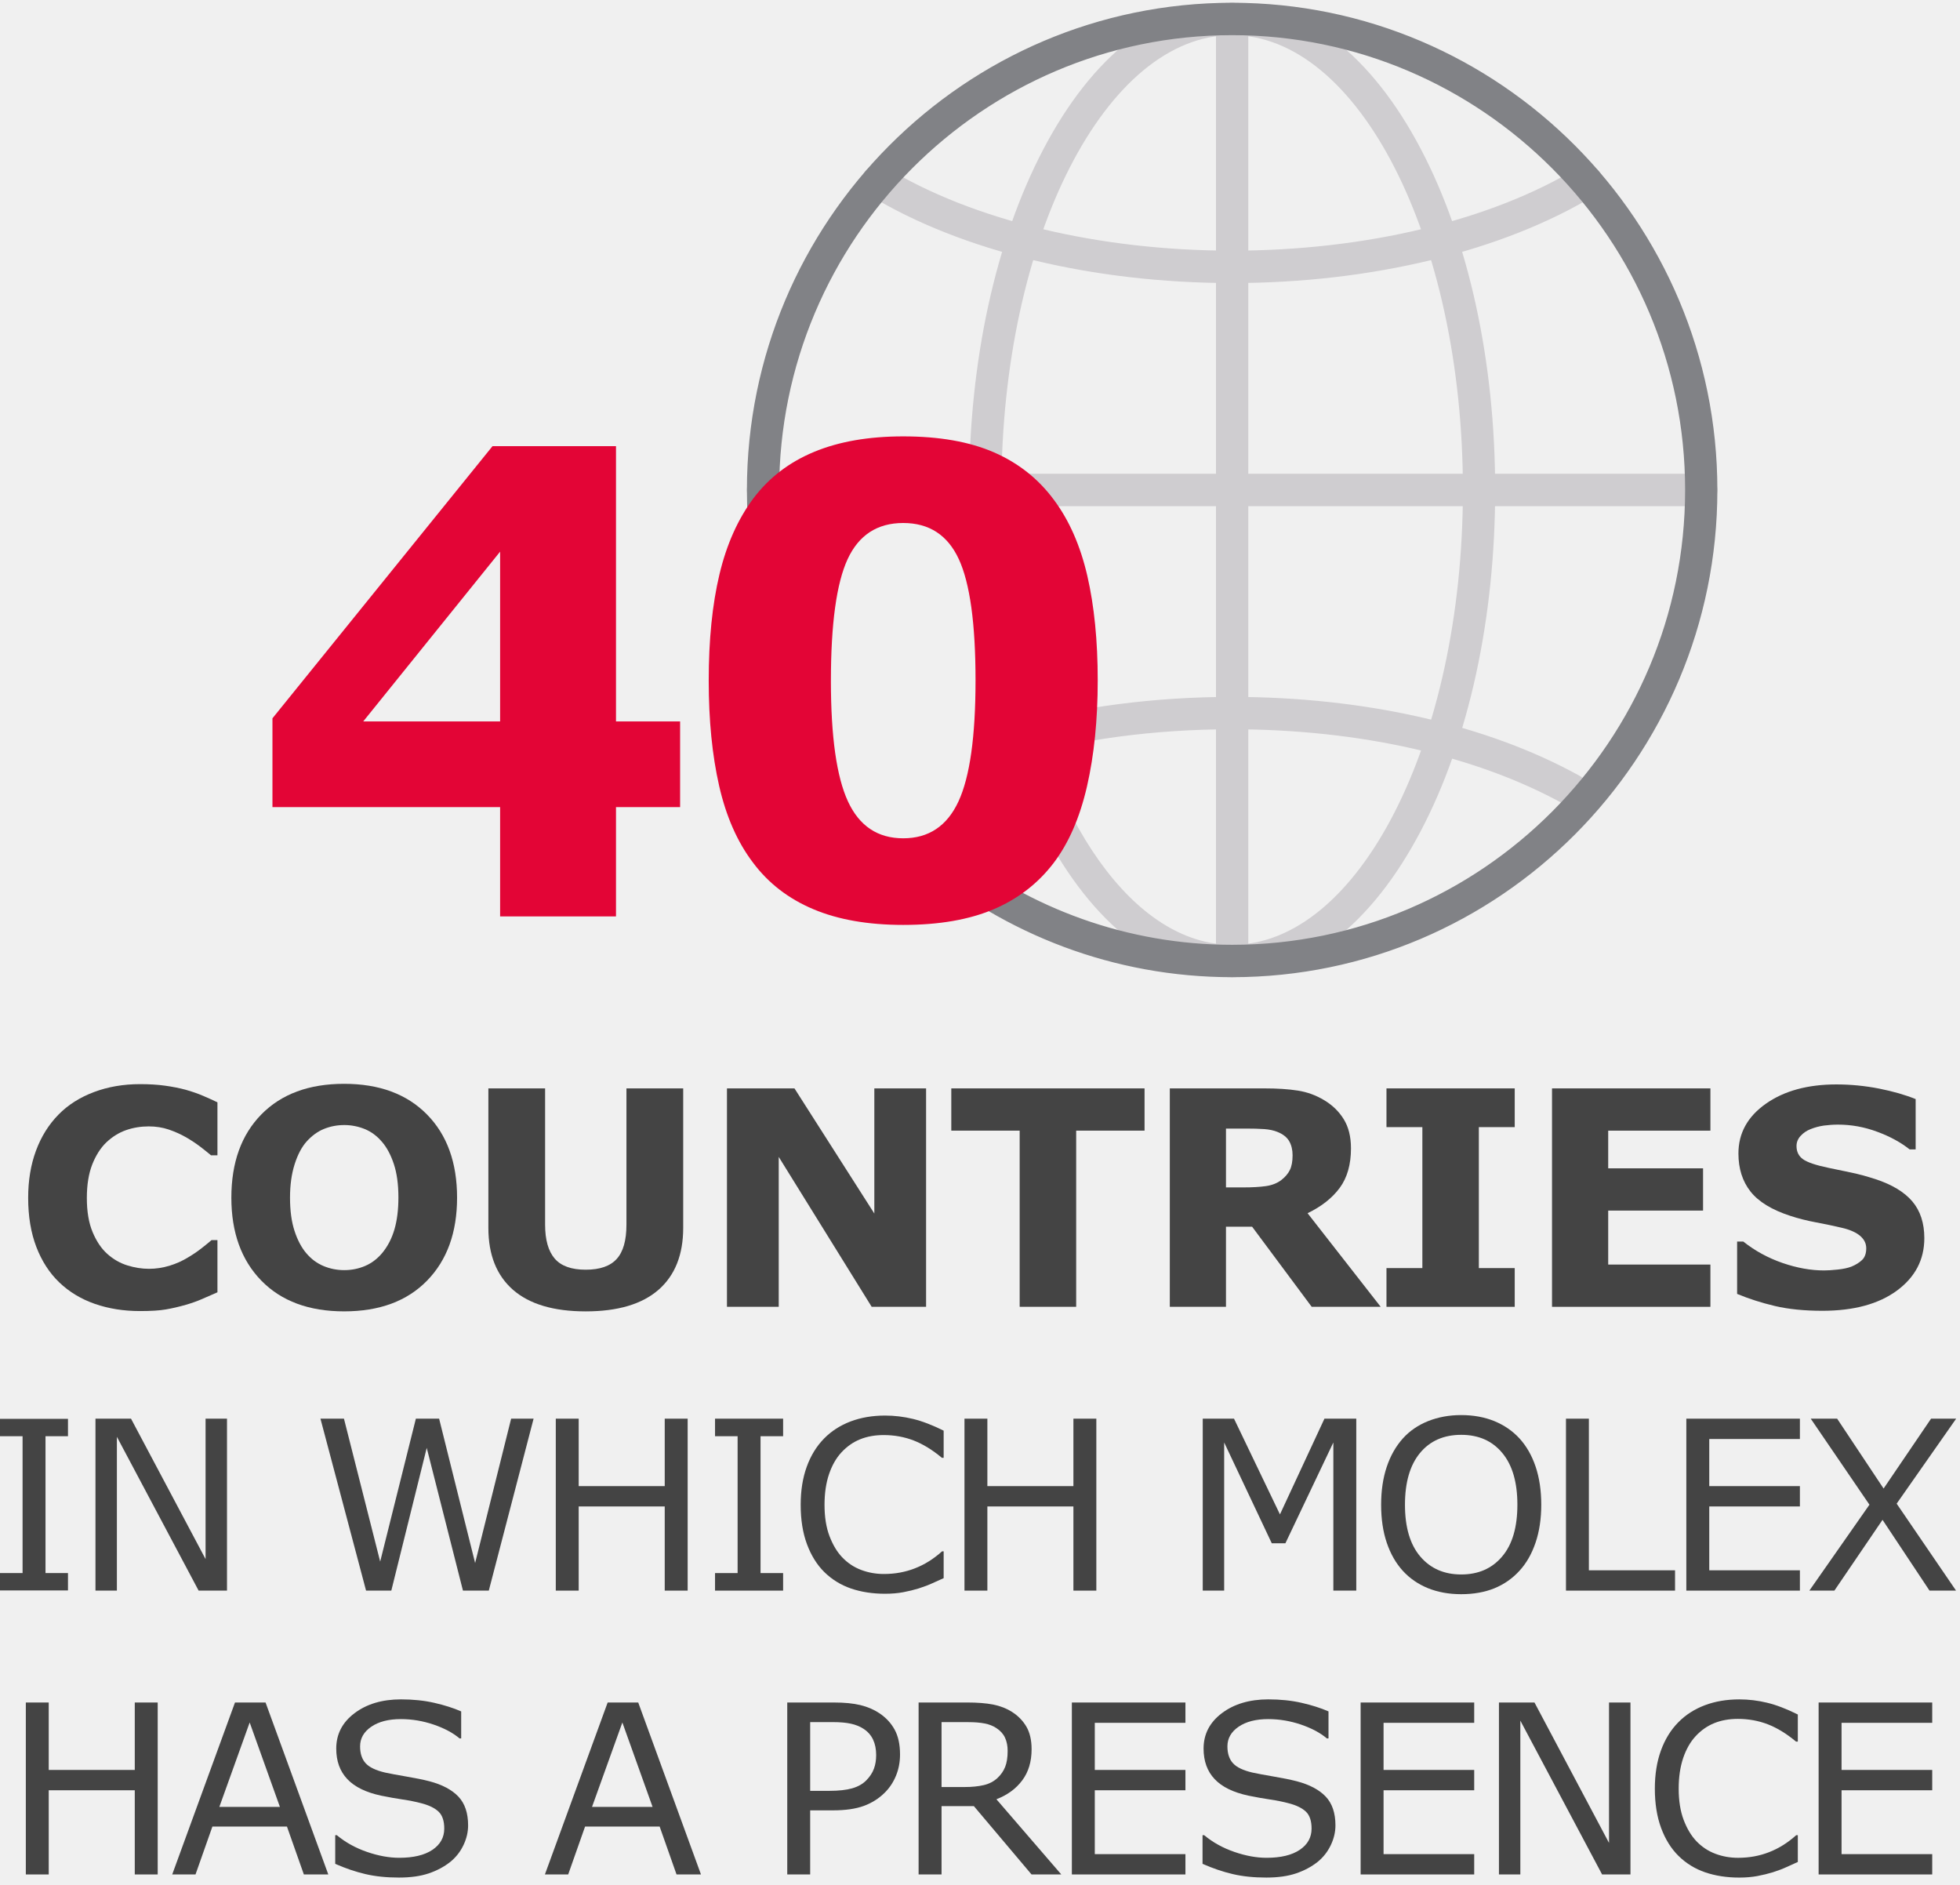
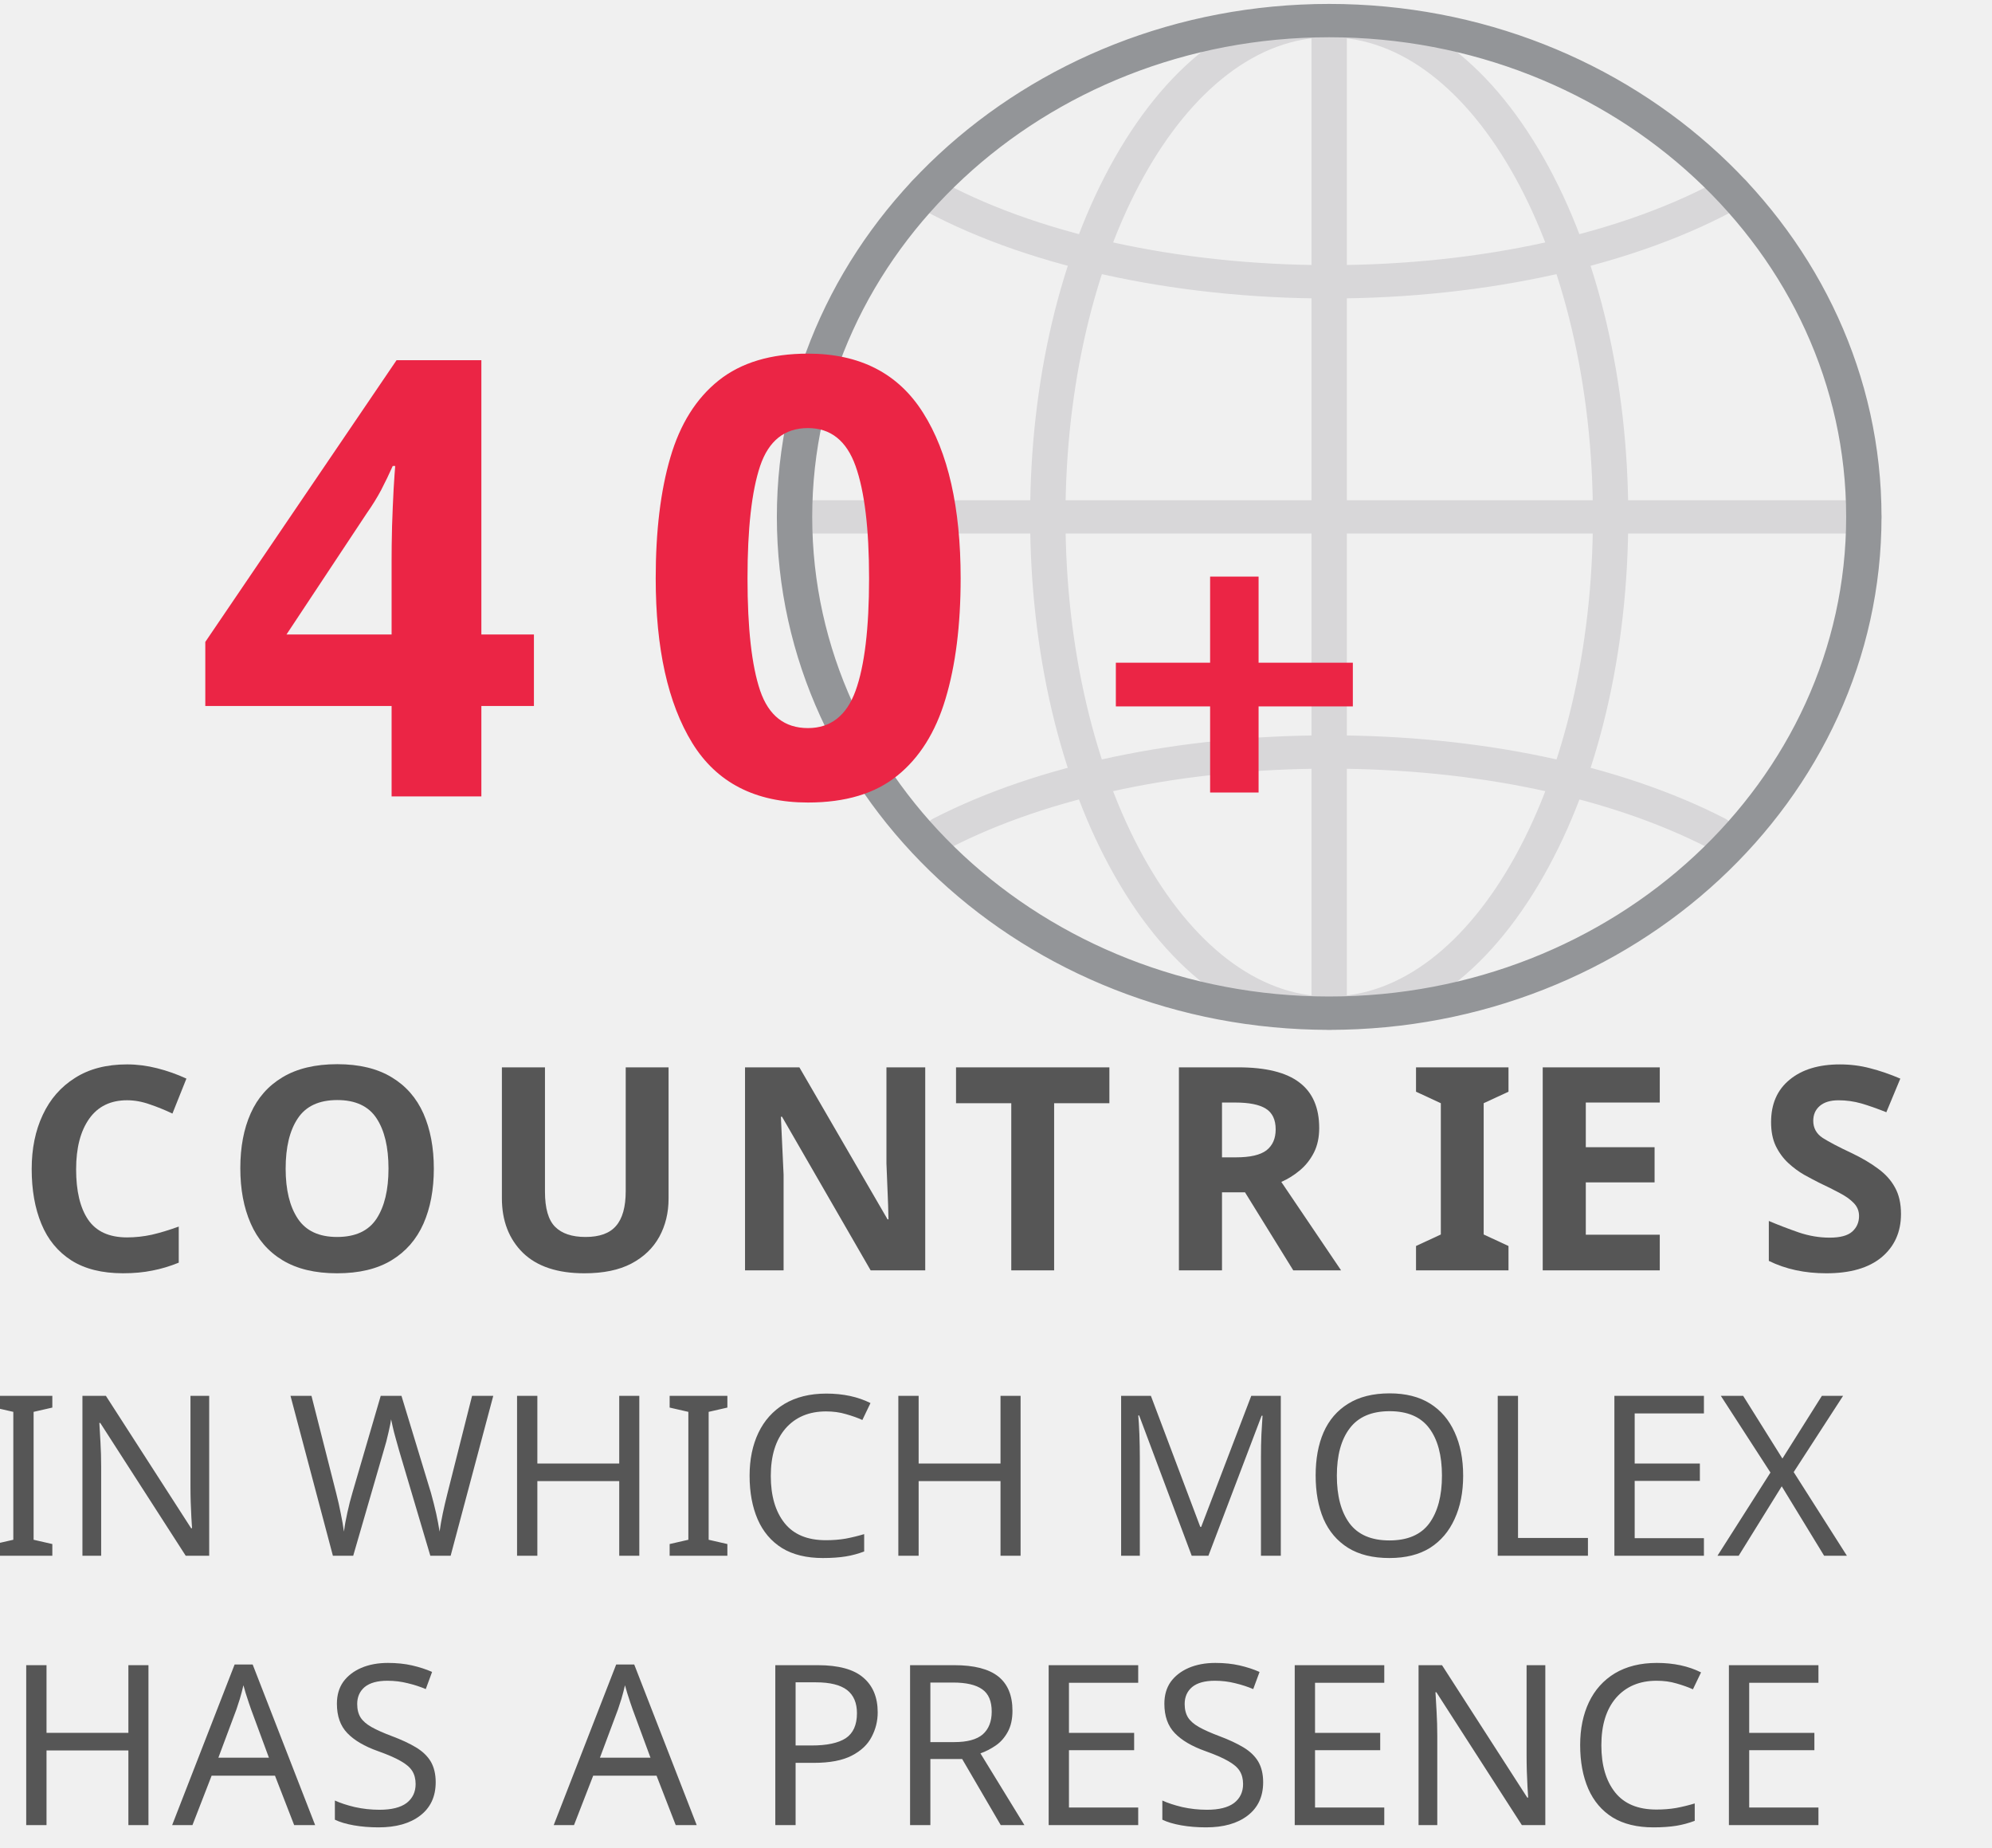
- <svg xmlns="http://www.w3.org/2000/svg" xmlns:xlink="http://www.w3.org/1999/xlink" width="129px" height="124px" viewBox="0 0 129 124" version="1.1">
+ <svg xmlns="http://www.w3.org/2000/svg" xmlns:xlink="http://www.w3.org/1999/xlink" width="138px" height="128px" viewBox="0 0 138 128" version="1.1">
  <defs>
-     <polygon id="path-1" points="3.93298001e-20 0.66 3.93298001e-20 11.975 4.481 11.975 4.481 0.66 0 0.66" />
+     <polygon id="path-1" points="0 134.016 140.27 134.016 140.27 0.014 0 0.014" />
+     <polygon id="path-3" points="140.27 38.08 140.27 0.138 0 0.138 0 38.08" />
  </defs>
  <g id="Page-1" stroke="none" stroke-width="1" fill="none" fill-rule="evenodd">
-     <g id="Careers" transform="translate(-191, -742)">
-       <g id="Group" transform="translate(191, 742)">
-         <path d="M9.21,86.277 C8.138,86.277 7.149,86.119 6.244,85.805 C5.336,85.488 4.557,85.019 3.905,84.394 C3.253,83.771 2.75,82.991 2.392,82.059 C2.034,81.125 1.854,80.047 1.854,78.825 C1.854,77.685 2.024,76.653 2.367,75.727 C2.709,74.8 3.204,74.005 3.856,73.342 C4.483,72.705 5.259,72.213 6.186,71.865 C7.111,71.518 8.122,71.344 9.219,71.344 C9.825,71.344 10.372,71.377 10.86,71.445 C11.348,71.512 11.796,71.601 12.21,71.711 C12.642,71.833 13.035,71.97 13.387,72.122 C13.737,72.273 14.046,72.411 14.311,72.541 L14.311,76.026 L13.886,76.026 C13.704,75.871 13.478,75.69 13.203,75.478 C12.928,75.267 12.617,75.059 12.268,74.854 C11.912,74.65 11.529,74.476 11.117,74.335 C10.703,74.194 10.26,74.125 9.79,74.125 C9.268,74.125 8.771,74.206 8.3,74.37 C7.828,74.534 7.393,74.804 6.993,75.182 C6.613,75.549 6.306,76.035 6.068,76.637 C5.834,77.241 5.716,77.974 5.716,78.835 C5.716,79.734 5.843,80.485 6.099,81.089 C6.352,81.693 6.673,82.167 7.062,82.515 C7.455,82.868 7.894,83.121 8.378,83.271 C8.861,83.422 9.339,83.497 9.809,83.497 C10.26,83.497 10.707,83.429 11.15,83.296 C11.591,83.161 11.999,82.98 12.375,82.748 C12.69,82.563 12.984,82.364 13.255,82.152 C13.526,81.942 13.748,81.758 13.925,81.606 L14.311,81.606 L14.311,85.043 C13.95,85.203 13.603,85.353 13.274,85.496 C12.946,85.637 12.601,85.758 12.239,85.863 C11.767,85.998 11.326,86.1 10.912,86.171 C10.5,86.243 9.933,86.277 9.21,86.277" id="Fill-231" fill="#444444" />
-         <path d="M25.157,82.455 C25.519,82.017 25.786,81.5 25.96,80.905 C26.134,80.311 26.222,79.611 26.222,78.806 C26.222,77.944 26.123,77.21 25.922,76.604 C25.722,76.001 25.461,75.51 25.138,75.138 C24.809,74.752 24.43,74.472 24.001,74.297 C23.571,74.125 23.124,74.036 22.66,74.036 C22.188,74.036 21.745,74.121 21.329,74.289 C20.913,74.455 20.53,74.733 20.181,75.119 C19.86,75.48 19.595,75.975 19.394,76.61 C19.191,77.243 19.088,77.978 19.088,78.816 C19.088,79.672 19.187,80.4 19.384,81.002 C19.58,81.604 19.839,82.094 20.162,82.474 C20.485,82.854 20.862,83.134 21.294,83.314 C21.727,83.495 22.182,83.584 22.66,83.584 C23.138,83.584 23.592,83.493 24.026,83.31 C24.457,83.126 24.834,82.841 25.157,82.455 M30.083,78.816 C30.083,81.106 29.425,82.926 28.108,84.275 C26.792,85.623 24.974,86.297 22.65,86.297 C20.334,86.297 18.518,85.623 17.2,84.275 C15.885,82.926 15.227,81.106 15.227,78.816 C15.227,76.506 15.885,74.679 17.2,73.338 C18.518,71.995 20.334,71.323 22.65,71.323 C24.96,71.323 26.777,71.995 28.1,73.338 C29.422,74.679 30.083,76.506 30.083,78.816" id="Fill-233" fill="#444444" />
-         <path d="M44.966,80.795 C44.966,82.57 44.425,83.93 43.341,84.878 C42.256,85.823 40.66,86.298 38.549,86.298 C36.44,86.298 34.844,85.823 33.763,84.878 C32.683,83.93 32.143,82.574 32.143,80.805 L32.143,71.624 L35.877,71.624 L35.877,80.592 C35.877,81.59 36.088,82.333 36.506,82.821 C36.926,83.311 37.607,83.556 38.549,83.556 C39.48,83.556 40.159,83.321 40.586,82.85 C41.016,82.381 41.23,81.629 41.23,80.592 L41.23,71.624 L44.966,71.624 L44.966,80.795 Z" id="Fill-235" fill="#444444" />
-         <polygon id="Fill-237" fill="#444444" points="60.952 85.998 57.371 85.998 51.253 76.132 51.253 85.998 47.846 85.998 47.846 71.624 52.289 71.624 57.545 79.858 57.545 71.624 60.952 71.624" />
-         <polygon id="Fill-239" fill="#444444" points="75.33 74.404 70.83 74.404 70.83 85.997 67.111 85.997 67.111 74.404 62.611 74.404 62.611 71.624 75.33 71.624" />
-         <path d="M85.073,76.026 C85.073,75.665 84.998,75.356 84.851,75.099 C84.702,74.841 84.446,74.638 84.087,74.492 C83.833,74.387 83.541,74.326 83.206,74.302 C82.87,74.279 82.479,74.268 82.034,74.268 L80.689,74.268 L80.689,78.14 L81.831,78.14 C82.425,78.14 82.922,78.111 83.32,78.054 C83.721,77.996 84.058,77.863 84.328,77.658 C84.586,77.457 84.775,77.237 84.893,76.996 C85.013,76.755 85.073,76.431 85.073,76.026 L85.073,76.026 Z M90.872,85.998 L86.331,85.998 L82.411,80.728 L80.689,80.728 L80.689,85.998 L76.992,85.998 L76.992,71.624 L83.224,71.624 C84.077,71.624 84.808,71.672 85.422,71.769 C86.035,71.865 86.609,72.074 87.145,72.396 C87.687,72.718 88.117,73.133 88.436,73.646 C88.755,74.158 88.916,74.8 88.916,75.572 C88.916,76.633 88.668,77.5 88.177,78.169 C87.681,78.839 86.977,79.395 86.06,79.838 L90.872,85.998 Z" id="Fill-241" fill="#444444" />
-         <polygon id="Fill-243" fill="#444444" points="99.694 85.998 91.253 85.998 91.253 83.449 93.615 83.449 93.615 74.173 91.253 74.173 91.253 71.624 99.694 71.624 99.694 74.173 97.332 74.173 97.332 83.449 99.694 83.449" />
-         <polygon id="Fill-245" fill="#444444" points="112.573 85.998 102.148 85.998 102.148 71.624 112.573 71.624 112.573 74.405 105.846 74.405 105.846 76.884 112.089 76.884 112.089 79.665 105.846 79.665 105.846 83.217 112.573 83.217" />
-         <path d="M126.652,81.48 C126.652,82.896 126.05,84.046 124.847,84.932 C123.644,85.815 122.009,86.259 119.944,86.259 C118.751,86.259 117.71,86.153 116.822,85.945 C115.936,85.736 115.104,85.47 114.33,85.148 L114.33,81.702 L114.736,81.702 C115.504,82.313 116.365,82.782 117.317,83.112 C118.269,83.44 119.182,83.604 120.061,83.604 C120.285,83.604 120.583,83.585 120.95,83.546 C121.318,83.508 121.618,83.442 121.852,83.353 C122.135,83.238 122.369,83.091 122.552,82.919 C122.736,82.744 122.829,82.487 122.829,82.145 C122.829,81.831 122.696,81.559 122.427,81.329 C122.16,81.102 121.767,80.926 121.25,80.804 C120.709,80.675 120.136,80.555 119.532,80.442 C118.929,80.33 118.364,80.187 117.834,80.013 C116.621,79.62 115.748,79.087 115.216,78.416 C114.684,77.742 114.417,76.907 114.417,75.909 C114.417,74.57 115.019,73.48 116.222,72.633 C117.425,71.787 118.973,71.363 120.863,71.363 C121.813,71.363 122.75,71.456 123.675,71.637 C124.601,71.822 125.402,72.052 126.081,72.328 L126.081,75.639 L125.685,75.639 C125.102,75.176 124.392,74.788 123.549,74.477 C122.707,74.163 121.848,74.008 120.97,74.008 C120.66,74.008 120.353,74.03 120.045,74.07 C119.739,74.113 119.443,74.192 119.159,74.307 C118.909,74.404 118.693,74.551 118.511,74.747 C118.331,74.942 118.24,75.166 118.24,75.417 C118.24,75.797 118.387,76.088 118.675,76.291 C118.967,76.494 119.515,76.679 120.322,76.847 C120.85,76.955 121.359,77.061 121.846,77.165 C122.334,77.267 122.858,77.41 123.419,77.59 C124.522,77.951 125.336,78.441 125.863,79.062 C126.389,79.683 126.652,80.488 126.652,81.48" id="Fill-247" fill="#444444" />
-         <g id="Group-251" transform="translate(0, 92.69926)">
+     <g id="Careers" transform="translate(-165, -595)">
+       <g id="Page-1" transform="translate(164, 595)">
+         <g id="Group-26" transform="translate(0, 0.026114)">
+           <path d="M93.082,20.399 C82.17,20.399 71.786,18.078 64.595,14.029 C64.133,13.77 63.987,13.213 64.267,12.785 C64.545,12.359 65.145,12.222 65.605,12.481 C72.501,16.362 82.517,18.589 93.082,18.589 C103.646,18.589 113.662,16.364 120.56,12.483 C121.02,12.222 121.62,12.359 121.898,12.785 C122.178,13.213 122.03,13.77 121.57,14.029 C114.377,18.078 103.993,20.399 93.082,20.399 L93.082,20.399 Z" id="Fill-1" fill="#D8D7D9" />
+           <path d="M93.082,20.399 C82.17,20.399 71.786,18.078 64.595,14.029 C64.133,13.77 63.987,13.213 64.267,12.785 C64.545,12.359 65.145,12.222 65.605,12.481 C72.501,16.362 82.517,18.589 93.082,18.589 C103.646,18.589 113.662,16.364 120.56,12.483 C121.02,12.222 121.62,12.359 121.898,12.785 C122.178,13.213 122.03,13.77 121.57,14.029 C114.377,18.078 103.993,20.399 93.082,20.399 L93.082,20.399 Z" id="Stroke-3" stroke="#D8D7D9" stroke-width="0.5" />
+           <path d="M119.903,58.583 C119.744,58.583 119.583,58.546 119.432,58.469 C112.513,54.923 103.154,52.968 93.082,52.968 C83.01,52.968 73.651,54.923 66.732,58.469 C66.259,58.712 65.668,58.554 65.408,58.114 C65.147,57.678 65.316,57.127 65.789,56.886 C72.992,53.192 82.686,51.16 93.082,51.16 C103.478,51.16 113.172,53.192 120.375,56.886 C120.846,57.127 121.017,57.678 120.756,58.114 C120.578,58.415 120.246,58.583 119.903,58.583" id="Fill-5" fill="#D8D7D9" />
+           <path d="M119.903,58.583 C119.744,58.583 119.583,58.546 119.432,58.469 C112.513,54.923 103.154,52.968 93.082,52.968 C83.01,52.968 73.651,54.923 66.732,58.469 C66.259,58.712 65.668,58.554 65.408,58.114 C65.147,57.678 65.316,57.127 65.789,56.886 C72.992,53.192 82.686,51.16 93.082,51.16 C103.478,51.16 113.172,53.192 120.375,56.886 C120.846,57.127 121.017,57.678 120.756,58.114 C120.578,58.415 120.246,58.583 119.903,58.583 L119.903,58.583 Z" id="Stroke-7" stroke="#D8D7D9" stroke-width="0.5" />
+           <path d="M93.082,71.061 C87.495,71.061 82.295,67.313 78.435,60.509 C74.68,53.889 72.614,45.107 72.614,35.777 C72.614,26.451 74.68,17.669 78.435,11.048 C82.295,4.245 87.495,0.497 93.082,0.497 C98.667,0.497 103.87,4.245 107.73,11.048 C111.485,17.669 113.551,26.453 113.551,35.777 C113.551,45.107 111.485,53.889 107.73,60.509 C103.87,67.313 98.667,71.061 93.082,71.061 M93.082,2.305 C82.87,2.305 74.563,17.32 74.563,35.777 C74.563,54.236 82.87,69.251 93.082,69.251 C103.295,69.251 111.602,54.236 111.602,35.777 C111.602,17.32 103.295,2.305 93.082,2.305" id="Fill-9" fill="#D8D7D9" />
+           <path d="M93.082,71.061 C87.495,71.061 82.295,67.313 78.435,60.509 C74.68,53.889 72.614,45.107 72.614,35.777 C72.614,26.451 74.68,17.669 78.435,11.048 C82.295,4.245 87.495,0.497 93.082,0.497 C98.667,0.497 103.87,4.245 107.73,11.048 C111.485,17.669 113.551,26.453 113.551,35.777 C113.551,45.107 111.485,53.889 107.73,60.509 C103.87,67.313 98.667,71.061 93.082,71.061 L93.082,71.061 Z M93.082,2.305 C82.87,2.305 74.563,17.32 74.563,35.777 C74.563,54.236 82.87,69.251 93.082,69.251 C103.295,69.251 111.602,54.236 111.602,35.777 C111.602,17.32 103.295,2.305 93.082,2.305 L93.082,2.305 Z" id="Stroke-11" stroke="#D8D7D9" stroke-width="0.5" />
+           <path d="M93.082,71.061 C92.545,71.061 92.108,70.657 92.108,70.157 L92.108,1.401 C92.108,0.901 92.545,0.497 93.082,0.497 C93.62,0.497 94.057,0.901 94.057,1.401 L94.057,70.157 C94.057,70.657 93.62,71.061 93.082,71.061" id="Fill-13" fill="#D8D7D9" />
+           <path d="M93.082,71.061 C92.545,71.061 92.108,70.657 92.108,70.157 L92.108,1.401 C92.108,0.901 92.545,0.497 93.082,0.497 C93.62,0.497 94.057,0.901 94.057,1.401 L94.057,70.157 C94.057,70.657 93.62,71.061 93.082,71.061 L93.082,71.061 Z" id="Stroke-15" stroke="#D8D7D9" stroke-width="0.5" />
+           <path d="M130.122,36.683 L56.041,36.683 C55.504,36.683 55.069,36.278 55.069,35.779 C55.069,35.28 55.504,34.873 56.041,34.873 L130.122,34.873 C130.659,34.873 131.096,35.28 131.096,35.779 C131.096,36.278 130.659,36.683 130.122,36.683" id="Fill-17" fill="#D8D7D9" />
+           <path d="M130.122,36.683 L56.041,36.683 C55.504,36.683 55.069,36.278 55.069,35.779 C55.069,35.28 55.504,34.873 56.041,34.873 L130.122,34.873 C130.659,34.873 131.096,35.28 131.096,35.779 C131.096,36.278 130.659,36.683 130.122,36.683 L130.122,36.683 Z" id="Stroke-19" stroke="#D8D7D9" stroke-width="0.5" />
+           <g id="Group-24" transform="translate(54.3648, 0.151049)">
+             <path d="M38.718,70.91 C17.756,70.91 0.704,55.083 0.704,35.626 C0.704,16.172 17.756,0.345 38.718,0.345 C59.679,0.345 76.731,16.172 76.731,35.626 C76.731,55.083 59.679,70.91 38.718,70.91 M38.718,2.154 C18.831,2.154 2.653,17.169 2.653,35.626 C2.653,54.085 18.831,69.1 38.718,69.1 C58.605,69.1 74.782,54.085 74.782,35.626 C74.782,17.169 58.605,2.154 38.718,2.154" id="Fill-21" fill="#939598" />
+             <path d="M38.718,70.91 C17.756,70.91 0.704,55.083 0.704,35.626 C0.704,16.172 17.756,0.345 38.718,0.345 C59.679,0.345 76.731,16.172 76.731,35.626 C76.731,55.083 59.679,70.91 38.718,70.91 M38.718,2.154 C18.831,2.154 2.653,17.169 2.653,35.626 C2.653,54.085 18.831,69.1 38.718,69.1 C58.605,69.1 74.782,54.085 74.782,35.626 C74.782,17.169 58.605,2.154 38.718,2.154" id="Stroke-23" stroke="#939598" stroke-width="0.5" />
+           </g>
          <mask id="mask-2" fill="white">
            <use xlink:href="#path-1" />
          </mask>
-           <g id="Clip-250" />
-           <polygon id="Fill-249" fill="#444444" mask="url(#mask-2)" points="4.481 11.975 -0 11.975 -0 10.819 1.486 10.819 1.486 1.814 -0 1.814 -0 0.66 4.481 0.66 4.481 1.814 2.995 1.814 2.995 10.819 4.481 10.819" />
+           <g id="Clip-25" />
+           <text id="C" mask="url(#mask-2)" font-family="Verdana-Bold, Verdana" font-size="19.706" font-weight="bold" fill="#565656">
+             <tspan x="2.054" y="87.969">C</tspan>
+           </text>
        </g>
-         <polygon id="Fill-252" fill="#444444" points="14.94 104.674 13.073 104.674 7.693 94.552 7.693 104.674 6.284 104.674 6.284 93.359 8.623 93.359 13.53 102.6 13.53 93.359 14.94 93.359" />
-         <polygon id="Fill-254" fill="#444444" points="35.119 93.359 32.171 104.674 30.47 104.674 28.086 95.281 25.755 104.674 24.093 104.674 21.091 93.359 22.638 93.359 25.022 102.765 27.371 93.359 28.901 93.359 31.271 102.858 33.641 93.359" />
-         <polygon id="Fill-256" fill="#444444" points="45.259 104.674 43.75 104.674 43.75 99.135 38.087 99.135 38.087 104.674 36.58 104.674 36.58 93.359 38.087 93.359 38.087 97.797 43.75 97.797 43.75 93.359 45.259 93.359" />
-         <polygon id="Fill-258" fill="#444444" points="51.542 104.674 47.061 104.674 47.061 103.519 48.547 103.519 48.547 94.513 47.061 94.513 47.061 93.359 51.542 93.359 51.542 94.513 50.056 94.513 50.056 103.519 51.542 103.519" />
-         <path d="M62.108,103.854 C61.828,103.975 61.576,104.089 61.35,104.195 C61.123,104.301 60.827,104.413 60.462,104.531 C60.152,104.626 59.816,104.709 59.452,104.778 C59.09,104.846 58.69,104.88 58.252,104.88 C57.43,104.88 56.681,104.765 56.008,104.535 C55.337,104.303 54.751,103.943 54.251,103.45 C53.766,102.97 53.385,102.358 53.11,101.615 C52.835,100.874 52.698,100.01 52.698,99.028 C52.698,98.096 52.829,97.262 53.095,96.527 C53.36,95.792 53.739,95.173 54.238,94.665 C54.72,94.173 55.302,93.799 55.985,93.54 C56.668,93.282 57.428,93.154 58.26,93.154 C58.87,93.154 59.479,93.228 60.086,93.374 C60.692,93.521 61.367,93.779 62.108,94.148 L62.108,95.935 L61.994,95.935 C61.369,95.412 60.75,95.034 60.135,94.794 C59.52,94.557 58.862,94.437 58.161,94.437 C57.587,94.437 57.07,94.53 56.612,94.715 C56.151,94.901 55.741,95.188 55.379,95.578 C55.029,95.958 54.756,96.438 54.561,97.017 C54.366,97.598 54.267,98.268 54.267,99.028 C54.267,99.823 54.375,100.508 54.592,101.081 C54.809,101.652 55.085,102.119 55.426,102.478 C55.782,102.852 56.196,103.13 56.672,103.31 C57.148,103.491 57.649,103.58 58.177,103.58 C58.902,103.58 59.583,103.456 60.218,103.207 C60.855,102.96 61.448,102.588 62.002,102.09 L62.108,102.09 L62.108,103.854 Z" id="Fill-260" fill="#444444" />
-         <polygon id="Fill-262" fill="#444444" points="72.157 104.674 70.648 104.674 70.648 99.135 64.985 99.135 64.985 104.674 63.478 104.674 63.478 93.359 64.985 93.359 64.985 97.797 70.648 97.797 70.648 93.359 72.157 93.359" />
-         <polygon id="Fill-264" fill="#444444" points="89.265 104.674 87.756 104.674 87.756 94.924 84.6 101.558 83.703 101.558 80.57 94.924 80.57 104.674 79.16 104.674 79.16 93.359 81.218 93.359 84.242 99.658 87.17 93.359 89.265 93.359" />
-         <path d="M99.869,99.02 C99.869,97.55 99.54,96.417 98.878,95.619 C98.218,94.822 97.317,94.422 96.173,94.422 C95.02,94.422 94.115,94.822 93.457,95.619 C92.799,96.417 92.47,97.55 92.47,99.02 C92.47,100.504 92.805,101.641 93.476,102.428 C94.146,103.217 95.045,103.611 96.173,103.611 C97.301,103.611 98.199,103.217 98.866,102.428 C99.536,101.641 99.869,100.504 99.869,99.02 M100.006,94.658 C100.468,95.165 100.822,95.784 101.07,96.52 C101.316,97.255 101.44,98.088 101.44,99.02 C101.44,99.952 101.314,100.788 101.062,101.525 C100.811,102.262 100.459,102.876 100.006,103.368 C99.54,103.879 98.986,104.263 98.348,104.524 C97.711,104.78 96.984,104.909 96.166,104.909 C95.369,104.909 94.643,104.778 93.989,104.516 C93.337,104.251 92.782,103.869 92.325,103.368 C91.869,102.866 91.517,102.25 91.271,101.521 C91.023,100.79 90.901,99.958 90.901,99.02 C90.901,98.098 91.023,97.27 91.267,96.539 C91.511,95.806 91.865,95.181 92.333,94.658 C92.78,94.162 93.335,93.782 93.997,93.517 C94.66,93.255 95.384,93.122 96.166,93.122 C96.978,93.122 97.71,93.257 98.356,93.521 C99.004,93.787 99.553,94.166 100.006,94.658" id="Fill-266" fill="#444444" />
-         <polygon id="Fill-268" fill="#444444" points="110.245 104.674 103.067 104.674 103.067 93.359 104.574 93.359 104.574 103.337 110.245 103.337" />
-         <polygon id="Fill-270" fill="#444444" points="118.463 104.674 110.988 104.674 110.988 93.359 118.463 93.359 118.463 94.697 112.497 94.697 112.497 97.797 118.463 97.797 118.463 99.135 112.497 99.135 112.497 103.337 118.463 103.337" />
-         <polygon id="Fill-272" fill="#444444" points="128.747 93.359 124.831 98.951 128.74 104.674 126.994 104.674 123.901 100.016 120.732 104.674 119.085 104.674 123.04 99.02 119.176 93.359 120.914 93.359 123.971 97.957 127.095 93.359" />
-         <polygon id="Fill-274" fill="#444444" points="10.379 123.352 8.87 123.352 8.87 117.812 3.207 117.812 3.207 123.352 1.7 123.352 1.7 112.037 3.207 112.037 3.207 116.475 8.87 116.475 8.87 112.037 10.379 112.037" />
-         <path d="M18.422,118.906 L16.433,113.351 L14.437,118.906 L18.422,118.906 Z M21.607,123.352 L19.999,123.352 L18.886,120.199 L13.98,120.199 L12.868,123.352 L11.335,123.352 L15.466,112.037 L17.478,112.037 L21.607,123.352 Z" id="Fill-276" fill="#444444" />
-         <path d="M30.809,120.122 C30.809,120.564 30.707,120.998 30.5,121.429 C30.295,121.859 30.007,122.225 29.637,122.525 C29.229,122.849 28.755,123.101 28.215,123.283 C27.673,123.466 27.021,123.557 26.259,123.557 C25.443,123.557 24.707,123.482 24.054,123.329 C23.402,123.177 22.738,122.951 22.063,122.654 L22.063,120.769 L22.169,120.769 C22.742,121.245 23.405,121.612 24.158,121.87 C24.909,122.129 25.615,122.256 26.275,122.256 C27.211,122.256 27.938,122.083 28.459,121.733 C28.979,121.384 29.239,120.917 29.239,120.334 C29.239,119.833 29.117,119.464 28.871,119.225 C28.623,118.988 28.25,118.802 27.747,118.671 C27.366,118.569 26.952,118.486 26.507,118.42 C26.064,118.353 25.592,118.272 25.094,118.169 C24.088,117.955 23.344,117.593 22.858,117.077 C22.372,116.564 22.13,115.895 22.13,115.069 C22.13,114.121 22.531,113.344 23.334,112.74 C24.137,112.134 25.156,111.831 26.389,111.831 C27.188,111.831 27.919,111.906 28.585,112.059 C29.25,112.211 29.84,112.398 30.353,112.622 L30.353,114.399 L30.245,114.399 C29.813,114.034 29.246,113.731 28.542,113.49 C27.838,113.251 27.118,113.129 26.381,113.129 C25.574,113.129 24.924,113.297 24.435,113.631 C23.945,113.967 23.7,114.397 23.7,114.924 C23.7,115.395 23.821,115.765 24.065,116.033 C24.309,116.302 24.738,116.506 25.354,116.649 C25.679,116.72 26.141,116.805 26.739,116.908 C27.341,117.01 27.847,117.112 28.265,117.22 C29.107,117.442 29.743,117.78 30.169,118.229 C30.597,118.681 30.809,119.312 30.809,120.122" id="Fill-278" fill="#444444" />
-         <path d="M42.95,118.906 L40.962,113.351 L38.965,118.906 L42.95,118.906 Z M46.135,123.352 L44.527,123.352 L43.415,120.199 L38.508,120.199 L37.396,123.352 L35.864,123.352 L39.994,112.037 L42.006,112.037 L46.135,123.352 Z" id="Fill-280" fill="#444444" />
-         <path d="M57.666,115.494 C57.666,115.105 57.597,114.765 57.461,114.476 C57.324,114.186 57.115,113.951 56.836,113.769 C56.593,113.611 56.314,113.499 56.003,113.432 C55.689,113.362 55.294,113.327 54.817,113.327 L53.323,113.327 L53.323,117.85 L54.596,117.85 C55.205,117.85 55.701,117.794 56.082,117.686 C56.463,117.578 56.773,117.405 57.011,117.165 C57.25,116.922 57.419,116.668 57.517,116.399 C57.618,116.131 57.666,115.828 57.666,115.494 M59.237,115.456 C59.237,115.957 59.148,116.422 58.972,116.851 C58.798,117.279 58.552,117.65 58.237,117.964 C57.846,118.354 57.384,118.647 56.852,118.842 C56.318,119.037 55.645,119.134 54.832,119.134 L53.323,119.134 L53.323,123.352 L51.814,123.352 L51.814,112.037 L54.892,112.037 C55.573,112.037 56.15,112.092 56.622,112.206 C57.096,112.32 57.514,112.5 57.879,112.743 C58.311,113.032 58.645,113.391 58.881,113.821 C59.117,114.252 59.237,114.798 59.237,115.456" id="Fill-282" fill="#444444" />
-         <path d="M66.32,115.22 C66.32,114.896 66.264,114.608 66.149,114.358 C66.035,114.107 65.844,113.895 65.581,113.723 C65.362,113.576 65.103,113.474 64.803,113.416 C64.505,113.358 64.151,113.329 63.745,113.329 L61.969,113.329 L61.969,117.599 L63.493,117.599 C63.971,117.599 64.387,117.557 64.743,117.474 C65.099,117.391 65.401,117.235 65.648,117.007 C65.877,116.793 66.047,116.55 66.157,116.272 C66.265,115.996 66.32,115.647 66.32,115.22 L66.32,115.22 Z M69.849,123.351 L67.891,123.351 L64.095,118.854 L61.969,118.854 L61.969,123.351 L60.459,123.351 L60.459,112.036 L63.638,112.036 C64.323,112.036 64.896,112.081 65.352,112.169 C65.809,112.258 66.221,112.416 66.587,112.644 C66.999,112.903 67.32,113.229 67.55,113.621 C67.78,114.014 67.896,114.51 67.896,115.114 C67.896,115.93 67.691,116.613 67.279,117.161 C66.869,117.713 66.302,118.126 65.581,118.404 L69.849,123.351 Z" id="Fill-284" fill="#444444" />
-         <polygon id="Fill-286" fill="#444444" points="78.021 123.352 70.546 123.352 70.546 112.037 78.021 112.037 78.021 113.374 72.055 113.374 72.055 116.475 78.021 116.475 78.021 117.812 72.055 117.812 72.055 122.015 78.021 122.015" />
-         <path d="M87.894,120.122 C87.894,120.564 87.792,120.998 87.585,121.429 C87.379,121.859 87.091,122.225 86.722,122.525 C86.313,122.849 85.839,123.101 85.3,123.283 C84.758,123.466 84.106,123.557 83.344,123.557 C82.527,123.557 81.792,123.482 81.138,123.329 C80.486,123.177 79.823,122.951 79.147,122.654 L79.147,120.769 L79.254,120.769 C79.826,121.245 80.49,121.612 81.243,121.87 C81.993,122.129 82.699,122.256 83.359,122.256 C84.296,122.256 85.023,122.083 85.543,121.733 C86.064,121.384 86.323,120.917 86.323,120.334 C86.323,119.833 86.201,119.464 85.956,119.225 C85.708,118.988 85.334,118.802 84.831,118.671 C84.45,118.569 84.036,118.486 83.591,118.42 C83.148,118.353 82.676,118.272 82.179,118.169 C81.173,117.955 80.428,117.593 79.943,117.077 C79.457,116.564 79.215,115.895 79.215,115.069 C79.215,114.121 79.616,113.344 80.418,112.74 C81.221,112.134 82.241,111.831 83.473,111.831 C84.272,111.831 85.004,111.906 85.669,112.059 C86.335,112.211 86.925,112.398 87.437,112.622 L87.437,114.399 L87.329,114.399 C86.898,114.034 86.331,113.731 85.627,113.49 C84.922,113.251 84.203,113.129 83.466,113.129 C82.659,113.129 82.009,113.297 81.519,113.631 C81.03,113.967 80.784,114.397 80.784,114.924 C80.784,115.395 80.906,115.765 81.15,116.033 C81.394,116.302 81.823,116.506 82.438,116.649 C82.763,116.72 83.226,116.805 83.824,116.908 C84.425,117.01 84.932,117.112 85.35,117.22 C86.192,117.442 86.828,117.78 87.254,118.229 C87.681,118.681 87.894,119.312 87.894,120.122" id="Fill-288" fill="#444444" />
-         <polygon id="Fill-290" fill="#444444" points="97.027 123.352 89.552 123.352 89.552 112.037 97.027 112.037 97.027 113.374 91.061 113.374 91.061 116.475 97.027 116.475 97.027 117.812 91.061 117.812 91.061 122.015 97.027 122.015" />
-         <polygon id="Fill-292" fill="#444444" points="107.311 123.352 105.444 123.352 100.063 113.229 100.063 123.352 98.655 123.352 98.655 112.037 100.994 112.037 105.9 121.278 105.9 112.037 107.311 112.037" />
-         <path d="M118.326,122.531 C118.046,122.653 117.794,122.767 117.568,122.873 C117.342,122.979 117.046,123.091 116.68,123.209 C116.371,123.303 116.034,123.386 115.67,123.456 C115.308,123.523 114.908,123.558 114.471,123.558 C113.648,123.558 112.9,123.442 112.226,123.212 C111.555,122.981 110.969,122.62 110.47,122.128 C109.984,121.648 109.603,121.036 109.328,120.293 C109.054,119.552 108.916,118.688 108.916,117.705 C108.916,116.773 109.048,115.94 109.313,115.205 C109.578,114.47 109.957,113.85 110.456,113.343 C110.938,112.851 111.52,112.476 112.203,112.218 C112.886,111.959 113.646,111.832 114.478,111.832 C115.088,111.832 115.697,111.905 116.305,112.052 C116.91,112.198 117.585,112.457 118.326,112.826 L118.326,114.612 L118.212,114.612 C117.587,114.089 116.968,113.711 116.353,113.472 C115.738,113.235 115.08,113.115 114.38,113.115 C113.805,113.115 113.289,113.208 112.83,113.393 C112.37,113.578 111.959,113.866 111.598,114.255 C111.247,114.635 110.975,115.116 110.779,115.695 C110.584,116.276 110.485,116.945 110.485,117.705 C110.485,118.5 110.594,119.185 110.81,119.758 C111.027,120.33 111.304,120.797 111.644,121.156 C112,121.53 112.414,121.808 112.89,121.987 C113.366,122.169 113.867,122.257 114.395,122.257 C115.121,122.257 115.802,122.134 116.436,121.885 C117.073,121.638 117.667,121.265 118.22,120.768 L118.326,120.768 L118.326,122.531 Z" id="Fill-294" fill="#444444" />
-         <polygon id="Fill-296" fill="#444444" points="127.171 123.352 119.695 123.352 119.695 112.037 127.171 112.037 127.171 113.374 121.204 113.374 121.204 116.475 127.171 116.475 127.171 117.812 121.204 117.812 121.204 122.015 127.171 122.015" />
-         <path d="M81.095,18.377 C71.998,18.377 63.344,16.284 57.349,12.633 C56.964,12.399 56.842,11.898 57.076,11.514 C57.308,11.128 57.807,11.004 58.19,11.238 C63.94,14.738 72.288,16.745 81.095,16.745 C89.902,16.745 98.25,14.74 104,11.24 C104.383,11.006 104.882,11.128 105.114,11.514 C105.348,11.9 105.224,12.399 104.841,12.633 C98.844,16.284 90.19,18.377 81.095,18.377" id="Fill-298" fill="#CFCDD0" />
-         <path d="M81.095,18.377 C71.998,18.377 63.344,16.284 57.349,12.633 C56.964,12.399 56.842,11.898 57.076,11.514 C57.308,11.128 57.807,11.004 58.19,11.238 C63.94,14.738 72.288,16.745 81.095,16.745 C89.902,16.745 98.25,14.74 104,11.24 C104.383,11.006 104.882,11.128 105.114,11.514 C105.348,11.9 105.224,12.399 104.841,12.633 C98.844,16.284 90.19,18.377 81.095,18.377 L81.095,18.377 Z" id="Stroke-300" stroke="#CFCDD0" stroke-width="0.5" />
-         <path d="M103.845,51.275 C97.84,47.944 89.76,46.111 81.095,46.111 C75.941,46.111 71.006,46.773 66.579,48 L66.579,49.683 C70.967,48.417 75.916,47.741 81.095,47.741 C89.492,47.741 97.29,49.503 103.059,52.702 C103.185,52.772 103.319,52.805 103.452,52.805 C103.739,52.805 104.015,52.652 104.162,52.382 C104.381,51.988 104.238,51.493 103.845,51.275" id="Fill-302" fill="#CFCDD0" />
-         <path d="M103.845,51.275 C97.84,47.944 89.76,46.111 81.095,46.111 C75.941,46.111 71.006,46.773 66.579,48 L66.579,49.683 C70.967,48.417 75.916,47.741 81.095,47.741 C89.492,47.741 97.29,49.503 103.059,52.702 C103.185,52.772 103.319,52.805 103.452,52.805 C103.739,52.805 104.015,52.652 104.162,52.382 C104.381,51.988 104.238,51.493 103.845,51.275 L103.845,51.275 Z" id="Stroke-304" stroke="#CFCDD0" stroke-width="0.5" />
-         <path d="M93.304,9.946 C90.087,3.81 85.751,0.432 81.094,0.432 C76.438,0.432 72.102,3.81 68.887,9.946 C65.756,15.917 64.032,23.834 64.032,32.243 C64.032,32.492 64.048,32.735 64.052,32.982 C64.737,33.586 65.305,34.309 65.731,35.118 C65.687,34.17 65.658,33.213 65.658,32.243 C65.658,15.602 72.584,2.064 81.094,2.064 C89.607,2.064 96.533,15.602 96.533,32.243 C96.533,48.885 89.607,62.423 81.094,62.423 C74.41,62.423 68.72,54.057 66.578,42.412 L66.578,48.995 C67.232,50.975 67.995,52.843 68.887,54.541 C72.102,60.677 76.438,64.056 81.094,64.056 C85.751,64.056 90.087,60.677 93.304,54.541 C96.435,48.573 98.156,40.654 98.156,32.243 C98.156,23.836 96.435,15.917 93.304,9.946" id="Fill-306" fill="#CFCDD0" />
-         <path d="M93.304,9.946 C90.087,3.81 85.751,0.432 81.094,0.432 C76.438,0.432 72.102,3.81 68.887,9.946 C65.756,15.917 64.032,23.834 64.032,32.243 C64.032,32.492 64.048,32.735 64.052,32.982 C64.737,33.586 65.305,34.309 65.731,35.118 C65.687,34.17 65.658,33.213 65.658,32.243 C65.658,15.602 72.584,2.064 81.094,2.064 C89.607,2.064 96.533,15.602 96.533,32.243 C96.533,48.885 89.607,62.423 81.094,62.423 C74.41,62.423 68.72,54.057 66.578,42.412 L66.578,48.995 C67.232,50.975 67.995,52.843 68.887,54.541 C72.102,60.677 76.438,64.056 81.094,64.056 C85.751,64.056 90.087,60.677 93.304,54.541 C96.435,48.573 98.156,40.654 98.156,32.243 C98.156,23.836 96.435,15.917 93.304,9.946 L93.304,9.946 Z" id="Stroke-308" stroke="#CFCDD0" stroke-width="0.5" />
-         <path d="M81.095,64.055 C80.646,64.055 80.282,63.691 80.282,63.239 L80.282,1.248 C80.282,0.798 80.646,0.431 81.095,0.431 C81.544,0.431 81.908,0.798 81.908,1.248 L81.908,63.239 C81.908,63.691 81.544,64.055 81.095,64.055" id="Fill-310" fill="#CFCDD0" />
-         <path d="M81.095,64.055 C80.646,64.055 80.282,63.691 80.282,63.239 L80.282,1.248 C80.282,0.798 80.646,0.431 81.095,0.431 C81.544,0.431 81.908,0.798 81.908,1.248 L81.908,63.239 C81.908,63.691 81.544,64.055 81.095,64.055 L81.095,64.055 Z" id="Stroke-312" stroke="#CFCDD0" stroke-width="0.5" />
-         <path d="M58.387,31.428 L50.221,31.428 C49.772,31.428 49.408,31.794 49.408,32.244 C49.408,32.695 49.772,33.06 50.221,33.06 L54.961,33.06 C55.926,32.248 57.097,31.678 58.387,31.428" id="Fill-314" fill="#CFCDD0" />
-         <path d="M58.387,31.428 L50.221,31.428 C49.772,31.428 49.408,31.794 49.408,32.244 C49.408,32.695 49.772,33.06 50.221,33.06 L54.961,33.06 C55.926,32.248 57.097,31.678 58.387,31.428 L58.387,31.428 Z" id="Stroke-316" stroke="#CFCDD0" stroke-width="0.5" />
-         <path d="M111.969,31.428 L61.089,31.428 C62.236,31.682 63.273,32.269 64.142,33.06 L111.969,33.06 C112.418,33.06 112.782,32.695 112.782,32.244 C112.782,31.794 112.418,31.428 111.969,31.428" id="Fill-318" fill="#CFCDD0" />
-         <path d="M111.969,31.428 L61.089,31.428 C62.236,31.682 63.273,32.269 64.142,33.06 L111.969,33.06 C112.418,33.06 112.782,32.695 112.782,32.244 C112.782,31.794 112.418,31.428 111.969,31.428 L111.969,31.428 Z" id="Stroke-320" stroke="#CFCDD0" stroke-width="0.5" />
-         <path d="M81.095,0.432 C63.623,0.432 49.409,14.701 49.409,32.243 C49.409,37.098 50.529,41.685 52.475,45.804 L52.475,41.449 C51.545,38.545 51.032,35.454 51.032,32.243 C51.032,15.602 64.519,2.064 81.095,2.064 C97.671,2.064 111.158,15.602 111.158,32.243 C111.158,48.886 97.671,62.424 81.095,62.424 C74.115,62.424 67.699,60.002 62.59,55.979 C62.017,56.261 61.412,56.482 60.769,56.616 C66.275,61.252 73.362,64.056 81.095,64.056 C98.567,64.056 112.781,49.785 112.781,32.243 C112.781,14.701 98.567,0.432 81.095,0.432" id="Fill-322" fill="#818286" />
-         <path d="M81.095,0.432 C63.623,0.432 49.409,14.701 49.409,32.243 C49.409,37.098 50.529,41.685 52.475,45.804 L52.475,41.449 C51.545,38.545 51.032,35.454 51.032,32.243 C51.032,15.602 64.519,2.064 81.095,2.064 C97.671,2.064 111.158,15.602 111.158,32.243 C111.158,48.886 97.671,62.424 81.095,62.424 C74.115,62.424 67.699,60.002 62.59,55.979 C62.017,56.261 61.412,56.482 60.769,56.616 C66.275,61.252 73.362,64.056 81.095,64.056 C98.567,64.056 112.781,49.785 112.781,32.243 C112.781,14.701 98.567,0.432 81.095,0.432 L81.095,0.432 Z" id="Stroke-324" stroke="#818286" stroke-width="0.5" />
-         <path d="M32.916,47.476 L32.916,36.302 L23.906,47.476 L32.916,47.476 Z M44.762,53.114 L40.542,53.114 L40.542,60.306 L32.916,60.306 L32.916,53.114 L17.932,53.114 L17.932,47.27 L32.417,29.359 L40.542,29.359 L40.542,47.476 L44.762,47.476 L44.762,53.114 Z" id="Fill-326" fill="#E30536" />
-         <path d="M64.206,44.771 C64.206,41.035 63.838,38.378 63.105,36.794 C62.37,35.21 61.151,34.417 59.447,34.417 C57.742,34.417 56.523,35.21 55.788,36.794 C55.055,38.378 54.687,41.051 54.687,44.812 C54.687,48.478 55.061,51.121 55.809,52.738 C56.558,54.357 57.769,55.166 59.447,55.166 C61.122,55.166 62.335,54.357 63.084,52.738 C63.833,51.121 64.206,48.464 64.206,44.771 M72.248,44.771 C72.248,47.37 72.012,49.697 71.542,51.75 C71.07,53.803 70.337,55.488 69.339,56.8 C68.313,58.143 66.998,59.156 65.39,59.839 C63.782,60.524 61.801,60.866 59.447,60.866 C57.133,60.866 55.157,60.52 53.525,59.829 C51.888,59.139 50.565,58.116 49.555,56.76 C48.527,55.405 47.788,53.72 47.33,51.71 C46.873,49.697 46.645,47.391 46.645,44.792 C46.645,42.11 46.879,39.779 47.351,37.801 C47.821,35.826 48.57,34.153 49.595,32.783 C50.621,31.426 51.952,30.411 53.587,29.734 C55.219,29.057 57.173,28.717 59.447,28.717 C61.817,28.717 63.804,29.066 65.411,29.765 C67.019,30.463 68.335,31.503 69.36,32.887 C70.372,34.241 71.105,35.91 71.564,37.896 C72.02,39.88 72.248,42.172 72.248,44.771" id="Fill-328" fill="#E30536" />
+         <text id="O" font-family="Verdana-Bold, Verdana" font-size="19.706" font-weight="bold" fill="#565656">
+           <tspan x="16.507" y="87.995">O</tspan>
+         </text>
+         <text id="U" font-family="Verdana-Bold, Verdana" font-size="19.706" font-weight="bold" fill="#565656">
+           <tspan x="34.096" y="87.995">U</tspan>
+         </text>
+         <text id="NTR" font-family="Verdana-Bold, Verdana" font-size="19.706" font-weight="bold" letter-spacing="-0.029" fill="#565656">
+           <tspan x="50.849" y="87.995">NT</tspan>
+           <tspan x="80.908" y="87.995">R</tspan>
+         </text>
+         <text id="IES" font-family="Verdana-Bold, Verdana" font-size="19.706" font-weight="bold" letter-spacing="-0.029" fill="#565656">
+           <tspan x="98.473" y="87.995">IE</tspan>
+           <tspan x="122.634" y="87.995">S</tspan>
+         </text>
+         <g id="Group-28" transform="translate(0, 91.62613)">
+           <mask id="mask-4" fill="white">
+             <use xlink:href="#path-3" />
+           </mask>
+           <g id="Clip-27" />
+           <text id="IN-WHICH-MOLEX" mask="url(#mask-4)" font-family="Verdana" font-size="15.514" font-weight="normal" letter-spacing="-0.049" fill="#565656">
+             <tspan x="0" y="16.138">IN WHICH MOLEX</tspan>
+           </text>
+           <text id="HAS-A-PRESENCE" mask="url(#mask-4)" font-family="Verdana" font-size="15.514" font-weight="normal" letter-spacing="-0.049" fill="#565656">
+             <tspan x="1.316" y="34.8">H</tspan>
+             <tspan x="12.924" y="34.8" letter-spacing="-0.053">A</tspan>
+             <tspan x="23.401" y="34.8">S</tspan>
+             <tspan x="33.957" y="34.8" letter-spacing="-0.053"> </tspan>
+             <tspan x="39.358" y="34.8">A PRESENCE</tspan>
+           </text>
+         </g>
+         <text id="4" font-family="Verdana-Bold, Verdana" font-size="42.313" font-weight="bold" fill="#EB2545">
+           <tspan x="14.505" y="55.166">4</tspan>
+         </text>
+         <text id="0" font-family="Verdana-Bold, Verdana" font-size="42.313" font-weight="bold" fill="#EB2545">
+           <tspan x="44.912" y="55.166">0</tspan>
+         </text>
+         <polygon id="Fill-29" fill="#EB2545" points="94.721 48.932 88.191 48.932 88.191 54.897 84.833 54.897 84.833 48.932 78.303 48.932 78.303 45.905 84.833 45.905 84.833 39.94 88.191 39.94 88.191 45.905 94.721 45.905" />
      </g>
    </g>
  </g>
</svg>
